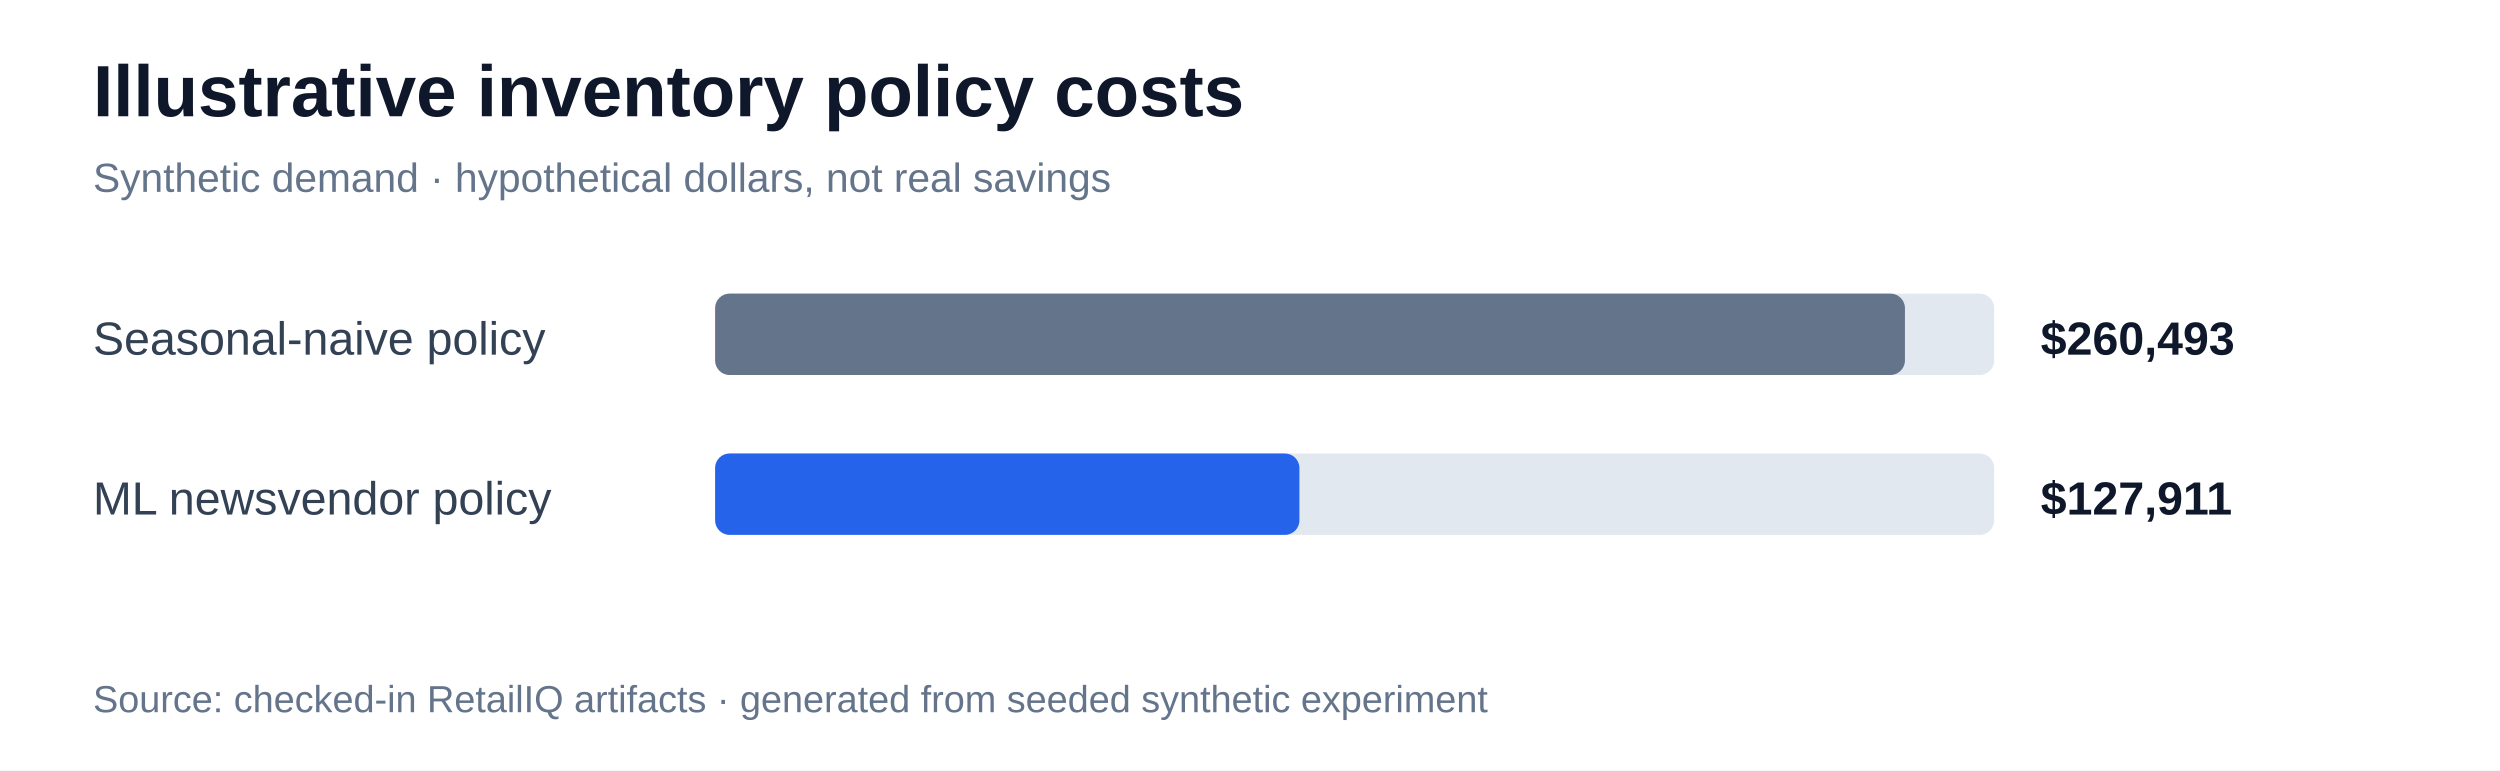
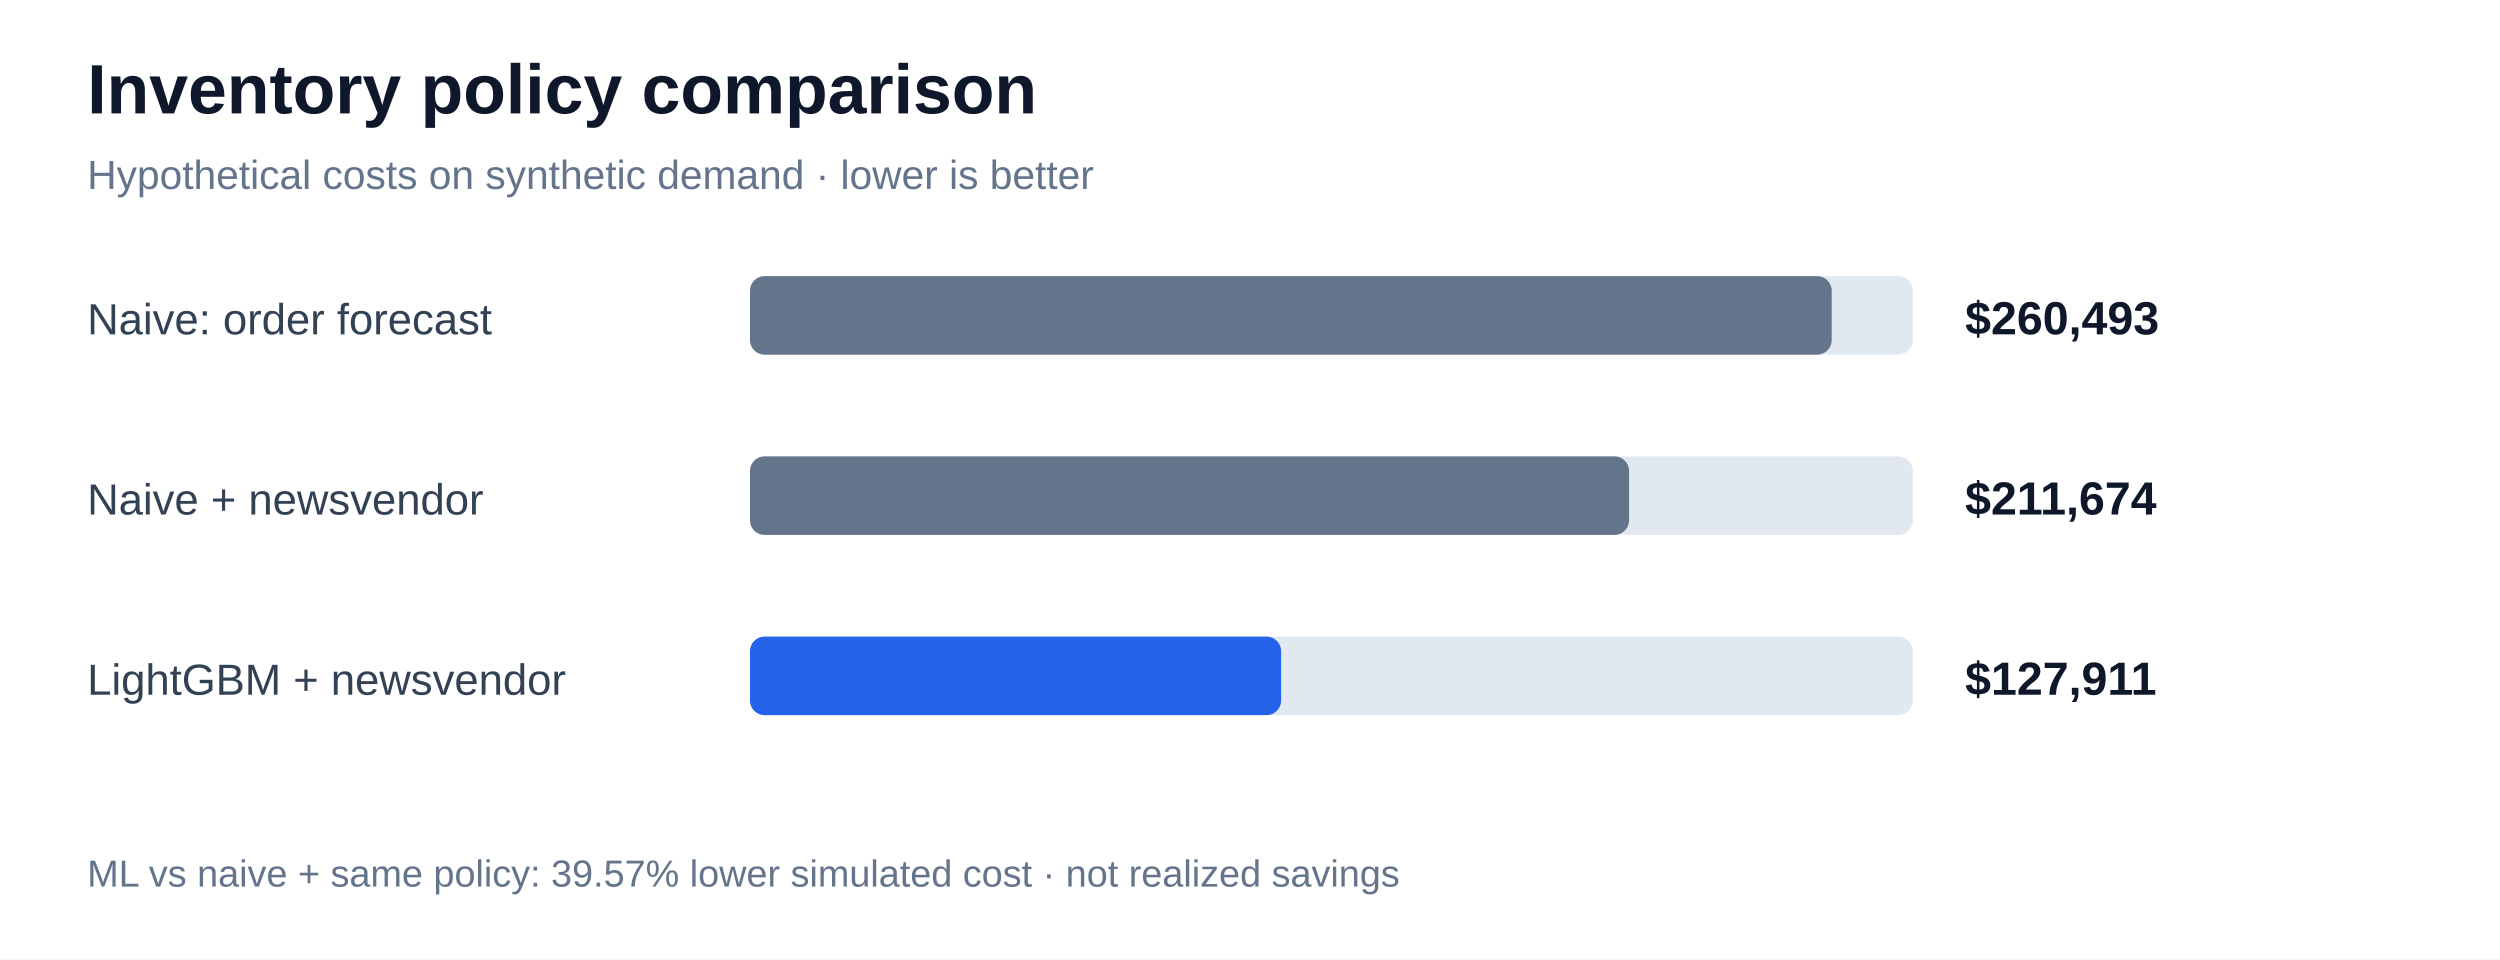
- <svg xmlns="http://www.w3.org/2000/svg" viewBox="0 0 860 265" role="img" aria-label="Illustrative inventory policy costs">
-   <rect width="860" height="265" fill="#ffffff" />
-   <text x="32" y="40" font-family="Arial,sans-serif" font-weight="700" font-size="25" fill="#0f172a">Illustrative inventory policy costs</text>
-   <text x="32" y="66" font-family="Arial,sans-serif" font-size="14" fill="#64748b">Synthetic demand · hypothetical dollars, not real savings</text>
-   <g font-family="Arial,sans-serif">
-     <text x="32" y="122" fill="#334155" font-size="16">Seasonal-naive policy</text>
-     <rect x="246" y="101" width="440" height="28" rx="5" fill="#e2e8f0" />
-     <rect x="246" y="101" width="409.3" height="28" rx="5" fill="#64748b" />
-     <text x="702" y="122" fill="#0f172a" font-weight="600" font-size="16">$260,493</text>
-     <text x="32" y="177" fill="#334155" font-size="16">ML newsvendor policy</text>
-     <rect x="246" y="156" width="440" height="28" rx="5" fill="#e2e8f0" />
-     <rect x="246" y="156" width="201.0" height="28" rx="5" fill="#2563eb" />
-     <text x="702" y="177" fill="#0f172a" font-weight="600" font-size="16">$127,911</text>
-   </g>
-   <text x="32" y="245" font-family="Arial,sans-serif" font-size="13" fill="#64748b">Source: checked-in RetailIQ artifacts · generated from seeded synthetic experiment</text>
+ <svg xmlns="http://www.w3.org/2000/svg" viewBox="0 0 860 330" role="img" aria-label="Three matched inventory policies, simulated costs">
+   <rect width="860" height="330" fill="white" />
+   <text x="30" y="39" font-family="Arial,sans-serif" font-size="24" font-weight="700" fill="#0f172a">Inventory policy comparison</text>
+   <text x="30" y="65" font-family="Arial,sans-serif" font-size="14" fill="#64748b">Hypothetical costs on synthetic demand · lower is better</text>
+   <text x="30" y="115" font-family="Arial,sans-serif" font-size="15" fill="#334155">Naive: order forecast</text>
+   <rect x="258" y="95" width="400" height="27" rx="5" fill="#e2e8f0" />
+   <rect x="258" y="95" width="372.1" height="27" rx="5" fill="#64748b" />
+   <text x="676" y="115" font-family="Arial,sans-serif" font-size="16" font-weight="600" fill="#0f172a">$260,493</text>
+   <text x="30" y="177" font-family="Arial,sans-serif" font-size="15" fill="#334155">Naive + newsvendor</text>
+   <rect x="258" y="157" width="400" height="27" rx="5" fill="#e2e8f0" />
+   <rect x="258" y="157" width="302.4" height="27" rx="5" fill="#64748b" />
+   <text x="676" y="177" font-family="Arial,sans-serif" font-size="16" font-weight="600" fill="#0f172a">$211,674</text>
+   <text x="30" y="239" font-family="Arial,sans-serif" font-size="15" fill="#334155">LightGBM + newsvendor</text>
+   <rect x="258" y="219" width="400" height="27" rx="5" fill="#e2e8f0" />
+   <rect x="258" y="219" width="182.7" height="27" rx="5" fill="#2563eb" />
+   <text x="676" y="239" font-family="Arial,sans-serif" font-size="16" font-weight="600" fill="#0f172a">$127,911</text>
+   <text x="30" y="305" font-family="Arial,sans-serif" font-size="13" fill="#64748b">ML vs naive + same policy: 39.57% lower simulated cost · not realized savings</text>
</svg>
